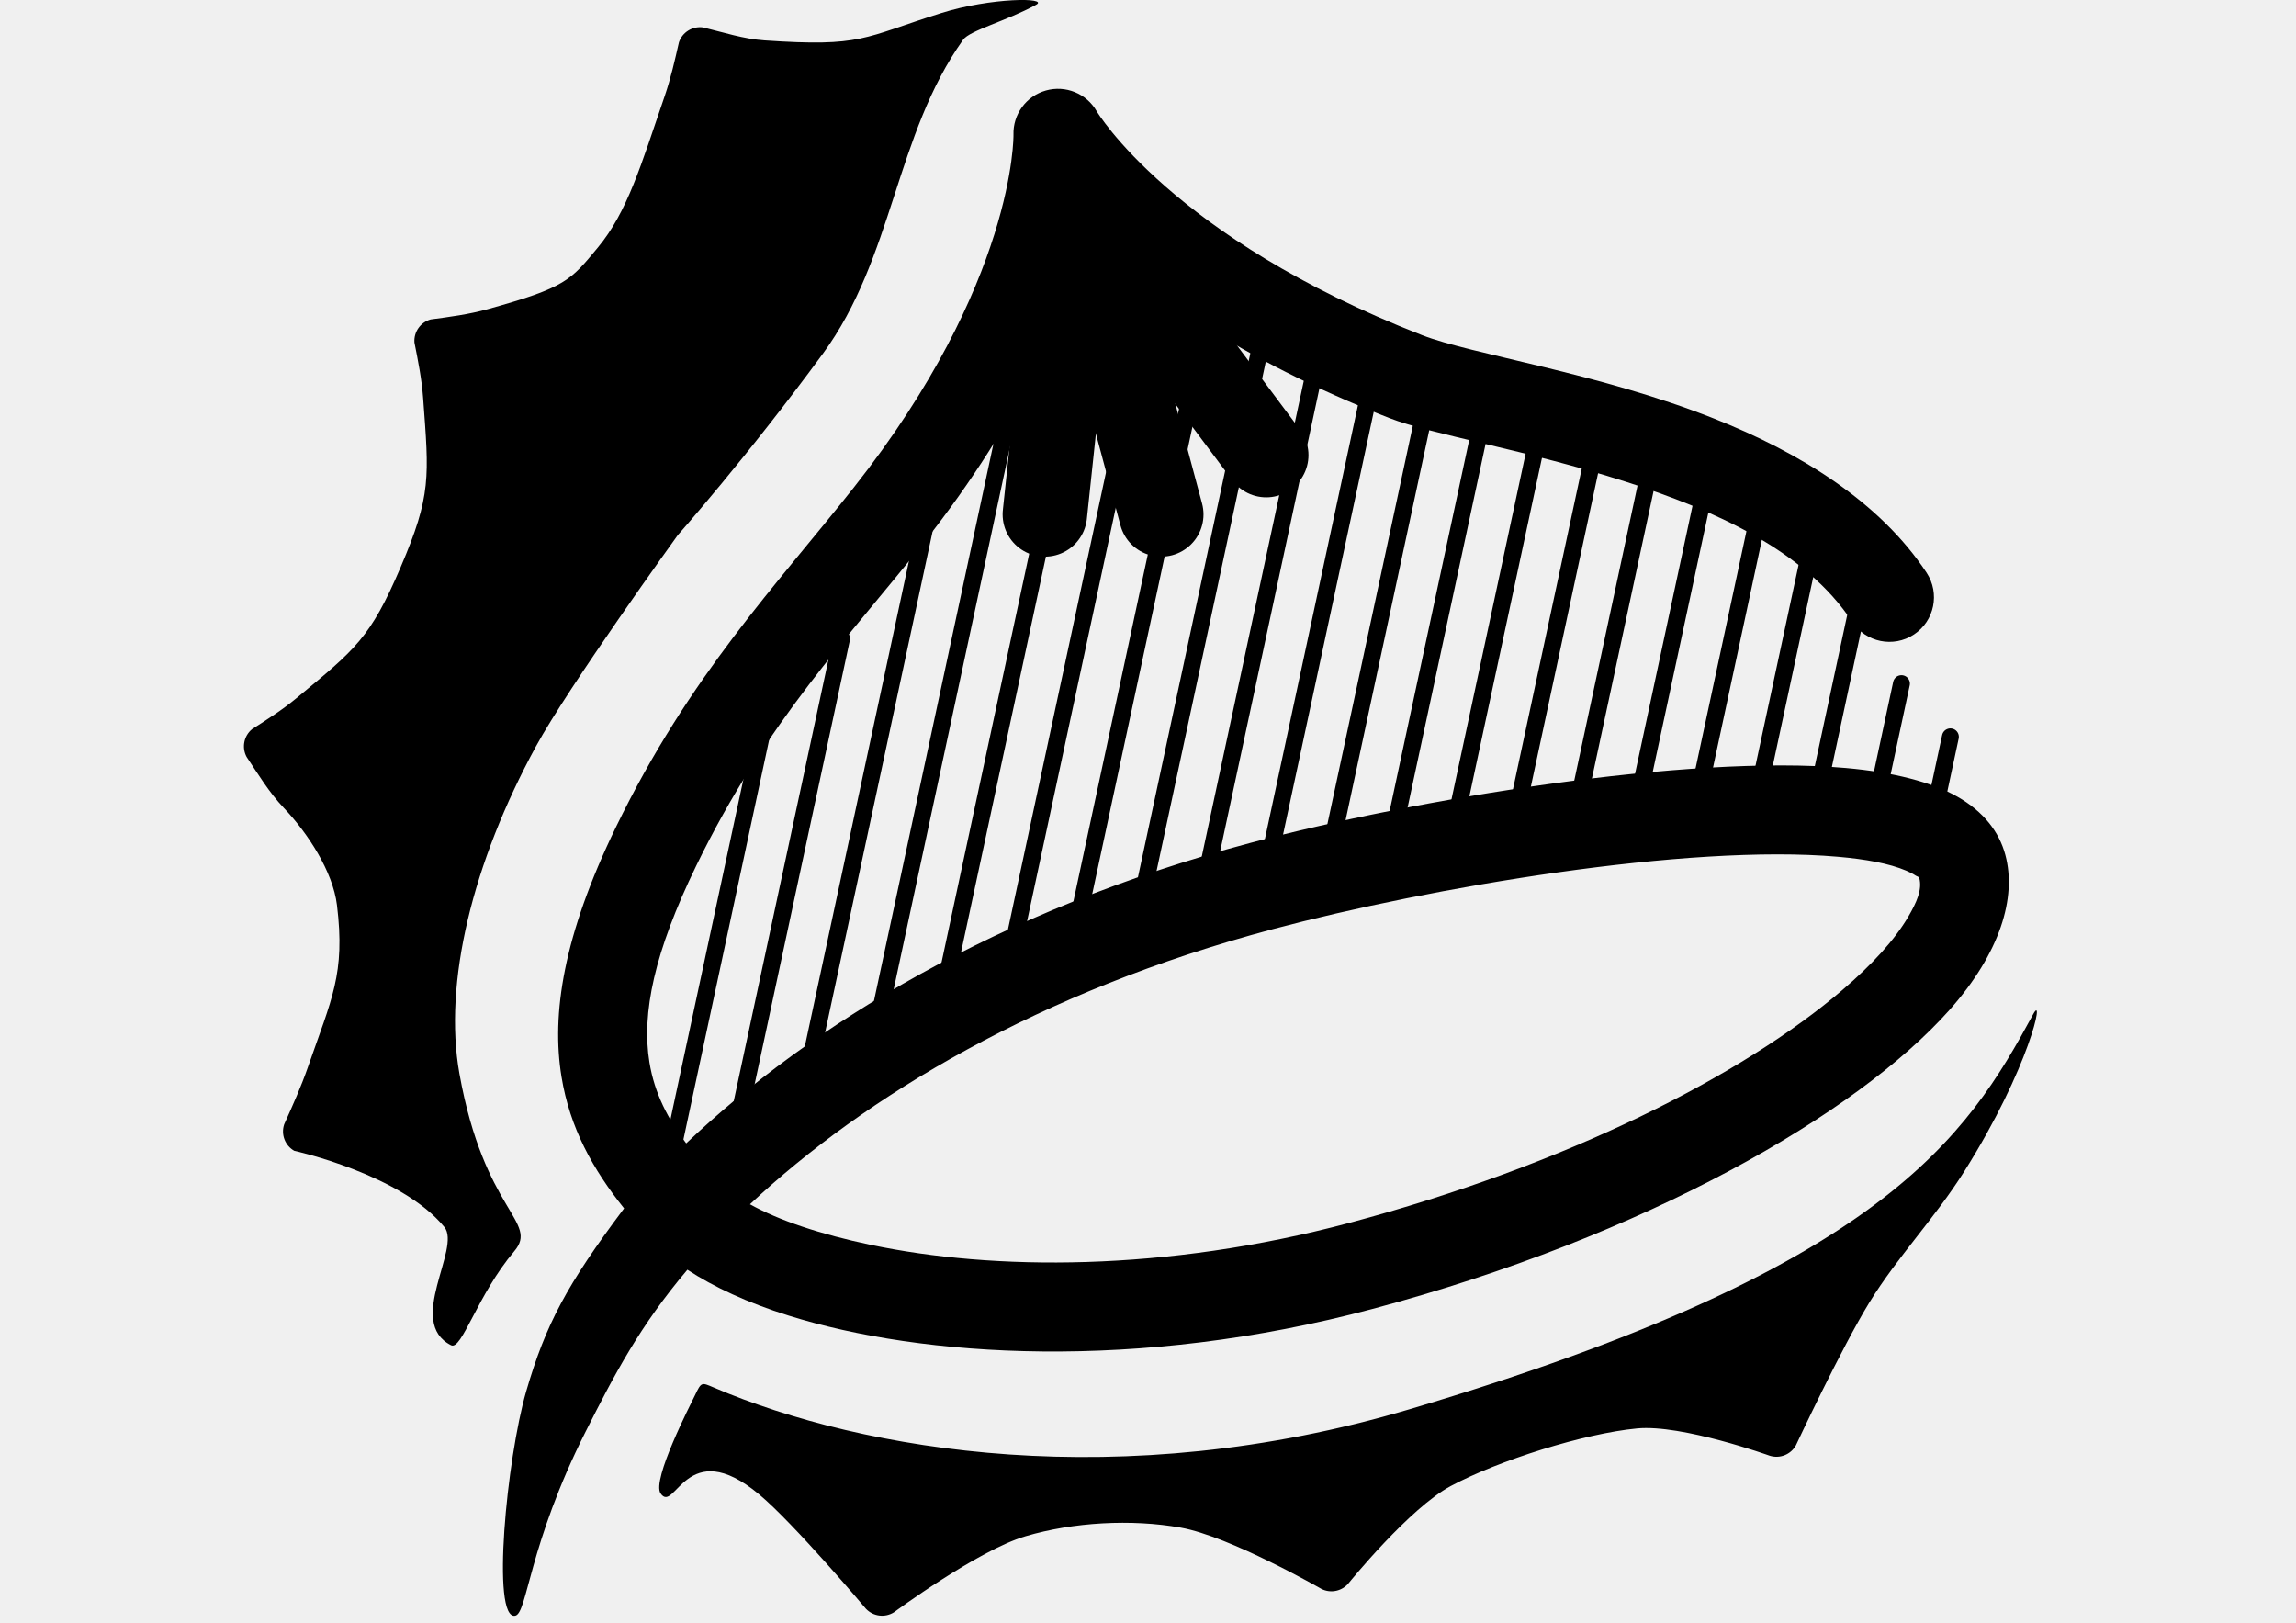
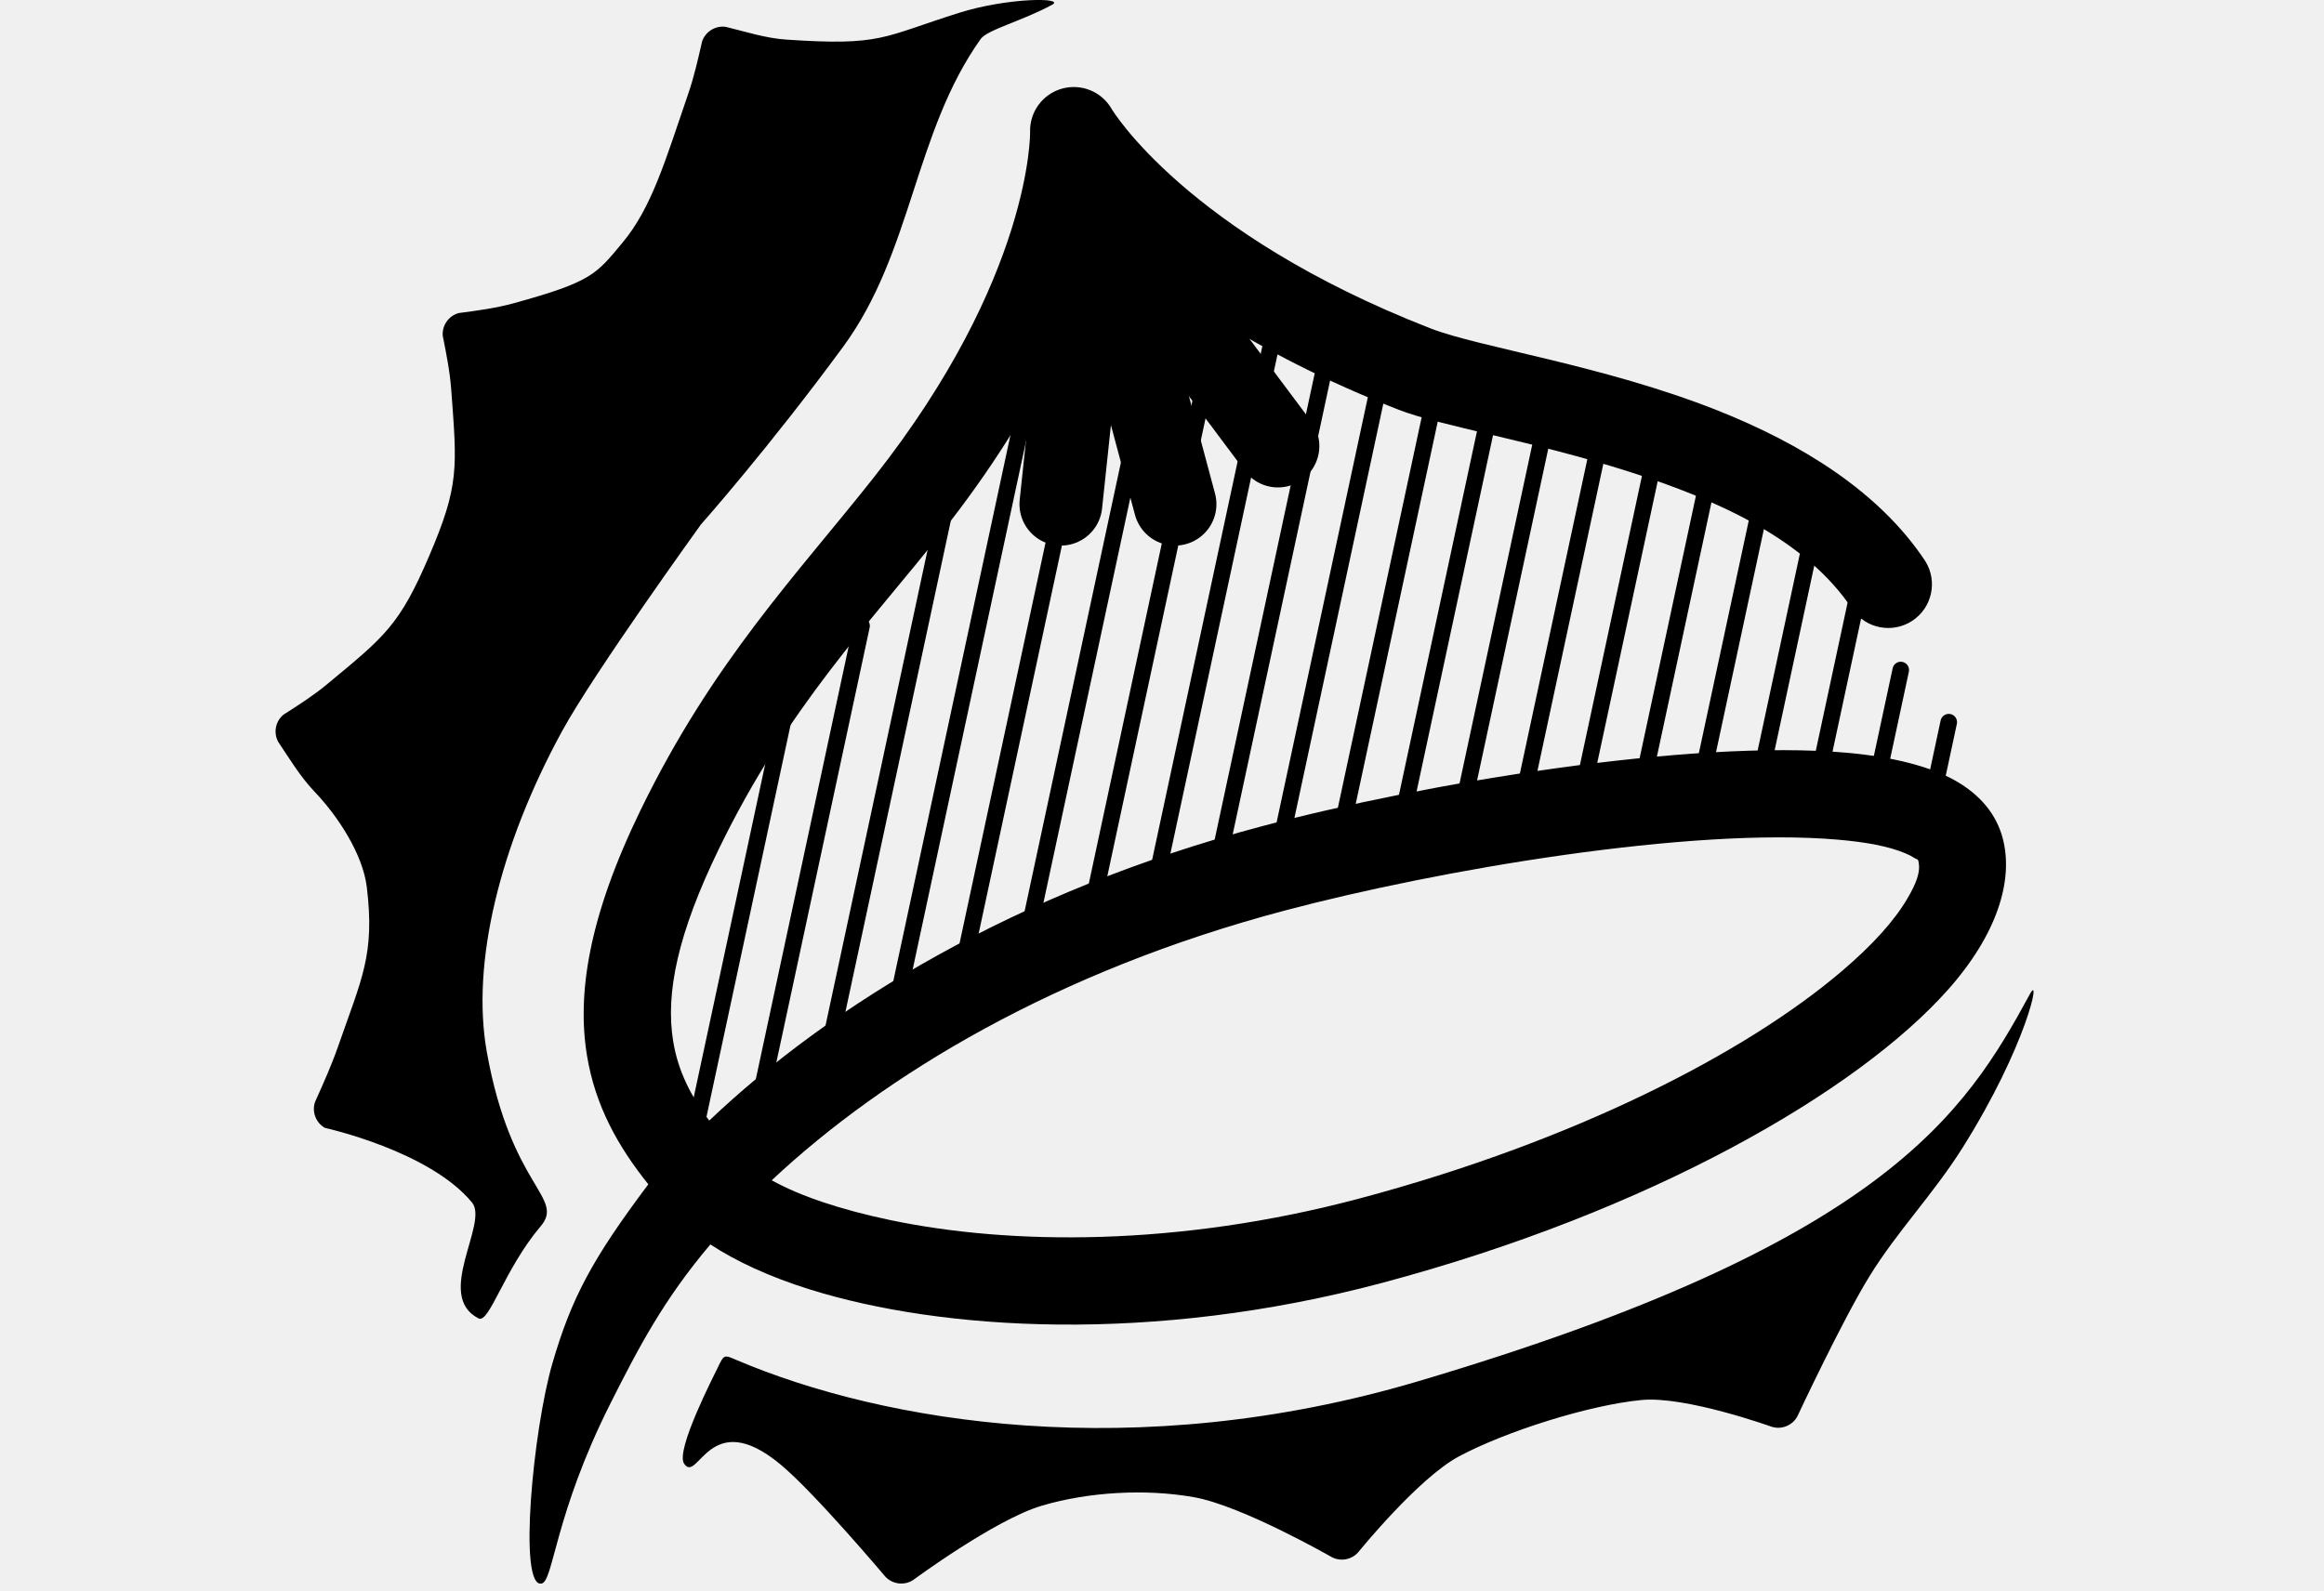
- <svg xmlns="http://www.w3.org/2000/svg" version="1.1" width="100%" height="100%">
-   <svg width="100%" height="100%" viewBox="0 0 107 96" version="1.1" xml:space="preserve" style="fill-rule:evenodd;clip-rule:evenodd;stroke-linecap:round;stroke-linejoin:round;stroke-miterlimit:1.5;">
-     <g transform="matrix(1,0,0,1,-133.77,-328.707)">
-       <g transform="matrix(0.509377,-0.136487,0.136487,0.509377,-29.6704,348.615)">
-         <g transform="matrix(0.926086,0.372969,-0.371963,0.923588,90.845,-366.747)">
-           <path d="M415.243,430.529C411.21,426.573 408.091,422.24 406.473,416.66C404.484,409.801 404.744,400.869 409.16,387.984C415.335,369.964 423.754,358.819 431.101,346.739C446.371,321.631 444.119,305.139 444.119,305.139C443.765,302.857 445.007,300.627 447.131,299.734C449.254,298.841 451.711,299.515 453.086,301.367C453.086,301.367 463.195,314.476 492.414,321.979C498.221,323.47 512.568,323.78 526.124,327.337C536.179,329.975 545.753,334.382 551.949,341.695C553.738,343.807 553.481,346.979 551.374,348.773C549.268,350.568 546.104,350.31 544.315,348.197C538.052,340.805 527.288,337.548 517.121,335.601C505.701,333.414 494.819,332.964 489.929,331.709C472.134,327.139 460.6,320.581 453.686,315.422C452.488,323.923 449.013,336.578 439.653,351.968C432.646,363.487 424.521,374.064 418.632,391.248C415.144,401.426 414.52,408.438 416.091,413.855C417.079,417.265 418.942,419.958 421.29,422.41C433.53,407.56 452.935,392.048 480.089,381.148C497.995,373.961 527.736,365.231 545.585,364.635C550.939,364.456 555.361,365.041 558.414,366.322C561.527,367.63 563.547,369.663 564.562,372.184C566.42,376.797 565.321,383.229 560.418,390.318C551.538,403.157 529.678,419.7 500.106,431.594C474.728,441.801 450.569,443.144 435.066,440.284C430.284,439.402 426.263,438.086 423.139,436.529C418.602,443.441 416.408,449.27 413.981,456.029C409.141,469.505 409.951,477.139 408.626,477.579C406.002,478.451 405.532,460.132 406.805,452.316C408.064,444.583 409.892,439.838 415.243,430.529ZM429.23,428.355C432.719,429.78 437.531,430.757 443.25,431.251C457.275,432.463 476.407,430.304 496.377,422.272C519.877,412.821 538.257,400.406 548.2,389.533C551.186,386.267 553.376,383.194 554.575,380.409C555.32,378.679 555.773,377.183 555.274,375.945C555.215,375.799 555.009,375.807 554.842,375.723C554.511,375.556 554.136,375.421 553.724,375.302C551.693,374.715 549.024,374.569 545.918,374.673C528.984,375.238 500.8,383.653 483.811,390.473C458.665,400.566 440.575,414.763 429.23,428.355Z" />
-         </g>
-       </g>
-       <g transform="matrix(0.509377,-0.136487,0.136487,0.509377,-29.6704,348.615)">
-         <g transform="matrix(0.965926,0.258819,-0.258819,0.965926,359.975,-255.887)">
-           <path d="M86.265,470.264C78.069,463.432 76.806,472.536 75.202,470.146C74.193,468.643 78.595,460.121 79.053,459.159C79.789,457.616 79.796,457.685 81.187,458.278C97.981,465.436 126.827,470.327 159.234,460.714C212.481,444.918 221.768,430.151 229.241,416.372C230.557,413.946 228.864,422.311 221.526,433.983C218.181,439.303 214.019,443.576 210.866,448.704C207.715,453.829 202.61,464.754 202.61,464.754C202.031,465.797 200.795,466.286 199.659,465.92C199.659,465.92 189.825,462.382 184.787,462.862C178.822,463.429 169.262,466.441 163.875,469.325C159.25,471.801 152.464,480.164 152.464,480.164C151.734,481.108 150.439,481.405 149.371,480.873C149.371,480.873 139.102,474.978 133.565,473.992C128.028,473.007 121.514,473.377 116.151,474.961C110.789,476.544 101.392,483.492 101.392,483.492C100.382,484.127 99.064,483.96 98.244,483.093C98.244,483.093 90.193,473.538 86.265,470.264Z" />
-         </g>
-       </g>
-       <g transform="matrix(0.509377,-0.136487,0.136487,0.509377,-29.6704,348.615)">
-         <g transform="matrix(0.960235,0.279194,-0.279194,0.960235,371.884,-254.134)">
-           <path d="M31.292,432.531C30.244,431.961 29.745,430.729 30.101,429.59C31.002,427.471 31.904,425.347 32.614,423.156C35.15,415.329 36.609,412.588 35.505,404.87C34.967,401.104 32.041,396.838 29.308,394.092C27.643,392.42 26.285,390.275 25.017,388.461C24.427,387.424 24.653,386.114 25.556,385.334C27.229,384.217 28.91,383.095 30.432,381.78C36.998,376.105 38.61,374.831 41.837,366.832C45.142,358.639 44.812,356.653 43.962,347.735C43.764,345.659 43.311,343.613 42.86,341.578C42.747,340.39 43.489,339.288 44.632,338.946C46.752,338.62 48.886,338.293 50.941,337.678C59.785,335.032 60.25,334.2 63.203,330.496C66.439,326.436 67.858,321.156 70.356,313.321C70.987,311.342 71.406,309.299 71.824,307.264C72.186,306.127 73.301,305.405 74.487,305.539C76.787,306.043 79.076,306.742 81.427,306.852C92.433,307.367 92.39,306.336 101.189,303.363C106.704,301.5 113.299,301.347 111.799,302.212C108.512,304.106 104.423,305.244 103.703,306.301C96.306,317.162 96.407,330.893 88.719,341.848C80.43,353.661 72.86,362.56 72.86,362.56C72.86,362.56 60.976,379.786 57.457,386.58C50.615,399.793 47.6,413.35 49.644,423.494C52.763,438.974 58.97,439.887 56.215,443.28C52.17,448.262 50.577,454.565 49.344,453.97C44.197,451.49 50.297,443.044 48.316,440.729C43.336,434.911 31.292,432.531 31.292,432.531Z" />
-         </g>
-       </g>
-       <g transform="matrix(0.509377,-0.136487,0.136487,0.509377,-29.6704,348.615)">
-         <g transform="matrix(1,0,0,1,0,1)">
-           <path d="M393.633,88.992L393.633,125.146L393.633,88.992Z" style="fill:none;stroke:black;stroke-width:9.48px;" />
-         </g>
-         <g transform="matrix(1,0,0,1,0,5)">
-           <path d="M381.017,117.765L393.633,84.992L406.735,117.765" style="fill:none;stroke:black;stroke-width:9.48px;" />
-         </g>
-       </g>
-       <g>
-         <g transform="matrix(0.839677,-0.543086,0.543086,0.839677,-187.818,153.224)">
-           <path d="M157.266,394.713C165.162,386.817 173.059,378.92 180.956,371.024" style="fill:none;stroke:black;stroke-width:1px;" />
-         </g>
-         <g transform="matrix(0.839677,-0.543086,0.543086,0.839677,-184.305,153.224)">
-           <path d="M157.266,394.713C165.162,386.817 173.059,378.92 180.956,371.024" style="fill:none;stroke:black;stroke-width:1px;" />
-         </g>
-         <g transform="matrix(0.9664,-0.625047,0.625047,0.9664,-232.077,111.455)">
-           <path d="M157.266,394.713C165.162,386.817 173.059,378.92 180.956,371.024" style="fill:none;stroke:black;stroke-width:0.87px;" />
-         </g>
-         <g transform="matrix(1.00863,-0.652363,0.652363,1.00863,-245.458,96.6092)">
-           <path d="M157.266,394.713C165.162,386.817 173.059,378.92 180.956,371.024" style="fill:none;stroke:black;stroke-width:0.83px;" />
-         </g>
-         <g transform="matrix(1.00285,-0.648625,0.648625,1.00285,-239.03,95.831)">
-           <path d="M157.266,394.713C165.162,386.817 173.059,378.92 180.956,371.024" style="fill:none;stroke:black;stroke-width:0.84px;" />
-         </g>
-         <g transform="matrix(1.0036,-0.649108,0.649108,1.0036,-235.143,92.4291)">
-           <path d="M157.266,394.713C165.162,386.817 173.059,378.92 180.956,371.024" style="fill:none;stroke:black;stroke-width:0.84px;" />
-         </g>
-         <g transform="matrix(0.863684,-0.558613,0.558613,0.863684,-173.906,133.424)">
-           <path d="M157.266,394.713C165.162,386.817 173.059,378.92 180.956,371.024" style="fill:none;stroke:black;stroke-width:0.97px;" />
-         </g>
-         <g transform="matrix(0.986617,-0.638123,0.638123,0.986617,-220.577,94.9244)">
-           <path d="M157.266,394.713C165.162,386.817 173.059,378.92 180.956,371.024" style="fill:none;stroke:black;stroke-width:0.85px;" />
-         </g>
-         <g transform="matrix(0.873149,-0.564735,0.564735,0.873149,-170.252,128.17)">
-           <path d="M157.266,394.713C165.162,386.817 173.059,378.92 180.956,371.024" style="fill:none;stroke:black;stroke-width:0.96px;" />
-         </g>
-         <g transform="matrix(0.853106,-0.551771,0.551771,0.853106,-158.302,133.261)">
-           <path d="M157.266,394.713C165.162,386.817 173.059,378.92 180.956,371.024" style="fill:none;stroke:black;stroke-width:0.98px;" />
-         </g>
-         <g transform="matrix(0.71454,-0.462149,0.462149,0.71454,-97.0746,171.305)">
-           <path d="M157.266,394.713C165.162,386.817 173.059,378.92 180.956,371.024" style="fill:none;stroke:black;stroke-width:1.18px;" />
-         </g>
-         <g transform="matrix(0.67549,-0.436892,0.436892,0.67549,-77.1244,181.223)">
-           <path d="M157.266,394.713C165.162,386.817 173.059,378.92 180.956,371.024" style="fill:none;stroke:black;stroke-width:1.24px;" />
-         </g>
-         <g transform="matrix(0.67549,-0.436892,0.436892,0.67549,-73.6114,181.223)">
-           <path d="M157.266,394.713C165.162,386.817 173.059,378.92 180.956,371.024" style="fill:none;stroke:black;stroke-width:1.24px;" />
-         </g>
-         <g transform="matrix(0.588752,-0.380793,0.380793,0.588752,-34.3142,206.637)">
-           <path d="M157.266,394.713C165.162,386.817 173.059,378.92 180.956,371.024" style="fill:none;stroke:black;stroke-width:1.43px;" />
-         </g>
-         <g transform="matrix(0.643522,-0.416217,0.416217,0.643522,-53.397,190.589)">
-           <path d="M157.266,394.713C165.162,386.817 173.059,378.92 180.956,371.024" style="fill:none;stroke:black;stroke-width:1.3px;" />
-         </g>
-         <g transform="matrix(0.515154,-0.333191,0.333191,0.515154,3.43701,226.516)">
-           <path d="M157.266,394.713C165.162,386.817 173.059,378.92 180.956,371.024" style="fill:none;stroke:black;stroke-width:1.63px;" />
-         </g>
-         <g transform="matrix(0.472008,-0.305285,0.305285,0.472008,24.75,239.158)">
-           <path d="M157.266,394.713C165.162,386.817 173.059,378.92 180.956,371.024" style="fill:none;stroke:black;stroke-width:1.78px;" />
-         </g>
-         <g transform="matrix(0.373236,-0.241401,0.241401,0.373236,69.4488,266.063)">
-           <path d="M157.266,394.713C165.162,386.817 173.059,378.92 180.956,371.024" style="fill:none;stroke:black;stroke-width:2.25px;" />
-         </g>
-         <g transform="matrix(0.425406,-0.275144,0.275144,0.425406,51.0022,252.812)">
-           <path d="M157.266,394.713C165.162,386.817 173.059,378.92 180.956,371.024" style="fill:none;stroke:black;stroke-width:1.97px;" />
-         </g>
-         <g transform="matrix(0.161436,-0.104414,0.104414,0.161436,163.905,328.155)">
-           <path d="M157.266,394.713C165.162,386.817 173.059,378.92 180.956,371.024" style="fill:none;stroke:black;stroke-width:5.2px;" />
-         </g>
-         <g transform="matrix(0.10781,-0.069729,0.069729,0.10781,189.374,344.924)">
-           <path d="M157.266,394.713C165.162,386.817 173.059,378.92 180.956,371.024" style="fill:none;stroke:black;stroke-width:7.79px;" />
-         </g>
-       </g>
+ <svg xmlns="http://www.w3.org/2000/svg">
+   <style>
+   @media (prefers-color-scheme: dark) {
+     path {
+       stroke: #fff;
+     }
+   }
+ </style>
+   <svg viewBox="0 0 107 96" xml:space="preserve" style="fill-rule:evenodd;clip-rule:evenodd;stroke-linecap:round;stroke-linejoin:round;stroke-miterlimit:1.5">
+     <path d="M22.497 71.5c-1.857-2.318-3.213-4.775-3.704-7.786-.605-3.702.097-8.34 3.222-14.776 4.37-9 9.477-14.273 14.083-20.103C45.67 16.72 45.539 7.98 45.539 7.98a2.637 2.637 0 0 1 4.926-1.396s4.452 7.476 19.247 13.244c2.94 1.147 10.419 2.22 17.278 4.936 5.088 2.015 9.812 4.92 12.587 9.126a2.638 2.638 0 0 1-4.402 2.904c-2.805-4.251-8.224-6.633-13.414-8.295-5.83-1.866-11.489-2.792-13.965-3.757-9.01-3.514-14.622-7.665-17.909-10.794-1.165 4.355-3.783 10.73-9.651 18.157-4.393 5.558-9.31 10.554-13.477 19.137-2.469 5.083-3.24 8.698-2.762 11.621.3 1.84 1.103 3.363 2.175 4.79C33.51 60.69 44.636 53.84 59.519 49.885c9.814-2.608 25.91-5.267 35.277-4.443 2.81.247 5.084.834 6.598 1.695 1.544.88 2.47 2.068 2.841 3.447.679 2.522-.303 5.805-3.315 9.188-5.456 6.127-17.93 13.36-34.139 17.68-13.91 3.706-26.622 2.87-34.543.393-2.443-.764-4.461-1.705-5.995-2.715-2.81 3.314-4.326 6.213-6.023 9.581-3.384 6.716-3.445 10.747-4.165 10.892-1.427.288-.51-9.29.65-13.283 1.148-3.951 2.405-6.308 5.792-10.82Zm7.448-.244c1.733.965 4.186 1.78 7.143 2.401 7.253 1.524 17.39 1.615 28.335-1.302 12.882-3.432 23.275-8.734 29.16-13.769 1.769-1.512 3.108-2.975 3.911-4.35.5-.855.83-1.606.649-2.283-.022-.08-.13-.088-.212-.143a3.418 3.418 0 0 0-.558-.29c-1.024-.435-2.41-.681-4.04-.824-8.886-.783-24.149 1.811-33.46 4.286-13.783 3.662-24.137 9.911-30.928 16.274Z" />
+     <path d="M30.489 88.425c-4.322-3.603-4.988 1.198-5.834-.062-.532-.793 1.789-5.287 2.03-5.794.389-.814.392-.778 1.126-.465 8.856 3.775 24.068 6.354 41.158 1.285 28.08-8.33 32.977-16.117 36.918-23.384.694-1.28-.2 3.132-4.069 9.287-1.764 2.806-3.959 5.06-5.621 7.763-1.662 2.703-4.354 8.464-4.354 8.464-.305.55-.957.808-1.556.615 0 0-5.186-1.866-7.843-1.612-3.146.299-8.187 1.887-11.028 3.408-2.439 1.305-6.017 5.716-6.017 5.716a1.319 1.319 0 0 1-1.632.374s-5.415-3.11-8.335-3.63c-2.92-.519-6.355-.323-9.183.512-2.828.835-7.783 4.499-7.783 4.499a1.319 1.319 0 0 1-1.66-.21s-4.246-5.04-6.317-6.766ZM2.976 68.092a1.318 1.318 0 0 1-.595-1.564c.498-1.107.998-2.217 1.396-3.364 1.425-4.098 2.224-5.527 1.729-9.608-.242-1.992-1.737-4.274-3.147-5.752-.86-.9-1.552-2.046-2.2-3.017a1.318 1.318 0 0 1 .319-1.642c.895-.57 1.793-1.143 2.61-1.82 3.526-2.919 4.39-3.572 6.18-7.754 1.834-4.282 1.682-5.333 1.334-10.044-.082-1.097-.298-2.18-.513-3.259-.046-.627.357-1.2.964-1.368 1.121-.148 2.25-.296 3.34-.598 4.693-1.296 4.947-1.73 6.545-3.65 1.752-2.104 2.559-4.872 3.963-8.975.355-1.036.599-2.109.842-3.177.203-.595.8-.964 1.423-.88 1.207.292 2.406.686 3.644.77 5.797.394 5.786-.15 10.458-1.62 2.929-.92 6.408-.927 5.607-.488-1.754.962-3.923 1.517-4.314 2.066-4.021 5.644-4.121 12.884-8.297 18.574-4.502 6.136-8.592 10.743-8.592 10.743s-6.458 8.95-8.389 12.492c-3.754 6.89-5.495 14.004-4.53 19.375 1.471 8.197 4.733 8.747 3.243 10.505-2.188 2.582-3.098 5.887-3.742 5.56-2.686-1.365.624-5.75-.394-6.993-2.56-3.123-8.884-4.512-8.884-4.512Z" />
+     <path d="M393.633 88.992v36.154-36.154Z" style="fill:none;stroke:#000;stroke-width:9.48px" transform="scale(.52735) rotate(-15 -7.792 1195.454)" />
+     <path d="m381.017 117.765 12.616-32.773 13.102 32.773" style="fill:none;stroke:#000;stroke-width:9.48px" transform="scale(.52735) rotate(-15 7.4 1193.454)" />
+     <g>
+       <path d="m157.266 394.713 23.69-23.689" style="fill:none;stroke:#000;stroke-width:1px" transform="rotate(-32.894 -458.014 456.94)" />
+       <path d="m157.266 394.713 23.69-23.689" style="fill:none;stroke:#000;stroke-width:1px" transform="rotate(-32.894 -456.258 450.99)" />
+       <path d="m157.266 394.713 23.69-23.689" style="fill:none;stroke:#000;stroke-width:.87px" transform="rotate(-32.894 -550.89 511.018) scale(1.15092)" />
+       <path d="m157.266 394.713 23.69-23.689" style="fill:none;stroke:#000;stroke-width:.83px" transform="scale(1.20121) rotate(-32.894 -485.112 438.105)" />
+       <path d="m157.266 394.713 23.69-23.689" style="fill:none;stroke:#000;stroke-width:.84px" transform="rotate(-32.894 -580.828 514.98) scale(1.19433)" />
+       <path d="m157.266 394.713 23.69-23.689" style="fill:none;stroke:#000;stroke-width:.84px" transform="rotate(-32.894 -584.645 506.7) scale(1.19522)" />
+       <path d="m157.266 394.713 23.69-23.689" style="fill:none;stroke:#000;stroke-width:.97px" transform="rotate(-32.894 -484.593 423.478) scale(1.02859)" />
+       <path d="m157.266 394.713 23.69-23.689" style="fill:none;stroke:#000;stroke-width:.85px" transform="scale(1.175) rotate(-32.894 -487.778 411.3)" />
+       <path d="m157.266 394.713 23.69-23.689" style="fill:none;stroke:#000;stroke-width:.96px" transform="matrix(.87315 -.56473 .56473 .87315 -304.022 -200.537)" />
+       <path d="m157.266 394.713 23.69-23.689" style="fill:none;stroke:#000;stroke-width:.98px" transform="scale(1.016) rotate(-32.894 -469.559 390.719)" />
+       <path d="m157.266 394.713 23.69-23.689" style="fill:none;stroke:#000;stroke-width:1.18px" transform="rotate(-32.894 -382.019 312.287) scale(.85097)" />
+       <path d="m157.266 394.713 23.69-23.689" style="fill:none;stroke:#000;stroke-width:1.24px" transform="matrix(.67549 -.4369 .4369 .67549 -210.894 -147.484)" />
+       <path d="m157.266 394.713 23.69-23.689" style="fill:none;stroke:#000;stroke-width:1.24px" transform="scale(.80446) rotate(-32.894 -439.41 344.958)" />
+       <path d="m157.266 394.713 23.69-23.689" style="fill:none;stroke:#000;stroke-width:1.43px" transform="matrix(.58875 -.3808 .3808 .58875 -168.084 -122.07)" />
+       <path d="m157.266 394.713 23.69-23.689" style="fill:none;stroke:#000;stroke-width:1.3px" transform="rotate(-32.894 -327.516 247.952) scale(.76639)" />
+       <path d="m157.266 394.713 23.69-23.689" style="fill:none;stroke:#000;stroke-width:1.63px" transform="matrix(.51515 -.3332 .3332 .51515 -130.333 -102.191)" />
+       <path d="m157.266 394.713 23.69-23.689" style="fill:none;stroke:#000;stroke-width:1.78px" transform="rotate(-32.894 -206.181 139.876) scale(.56213)" />
+       <path d="m157.266 394.713 23.69-23.689" style="fill:none;stroke:#000;stroke-width:2.25px" transform="rotate(-32.894 -138.263 77.62) scale(.4445)" />
+       <path d="m157.266 394.713 23.69-23.689" style="fill:none;stroke:#000;stroke-width:1.97px" transform="rotate(-32.894 -169.929 102.239) scale(.50663)" />
+       <path d="m157.266 394.713 23.69-23.689" style="fill:none;stroke:#000;stroke-width:5.2px" transform="rotate(-32.894 14.133 -51.316) scale(.19226)" />
+       <path d="m157.266 394.713 23.69-23.689" style="fill:none;stroke:#000;stroke-width:7.79px" transform="matrix(.10781 -.06973 .06973 .10781 55.604 16.217)" />
    </g>
  </svg>
-   <style>@media (prefers-color-scheme: light) { :root { filter: none; } }
- </style>
+   <style>@media (prefers-color-scheme:light){:root{filter:none}}</style>
</svg>
